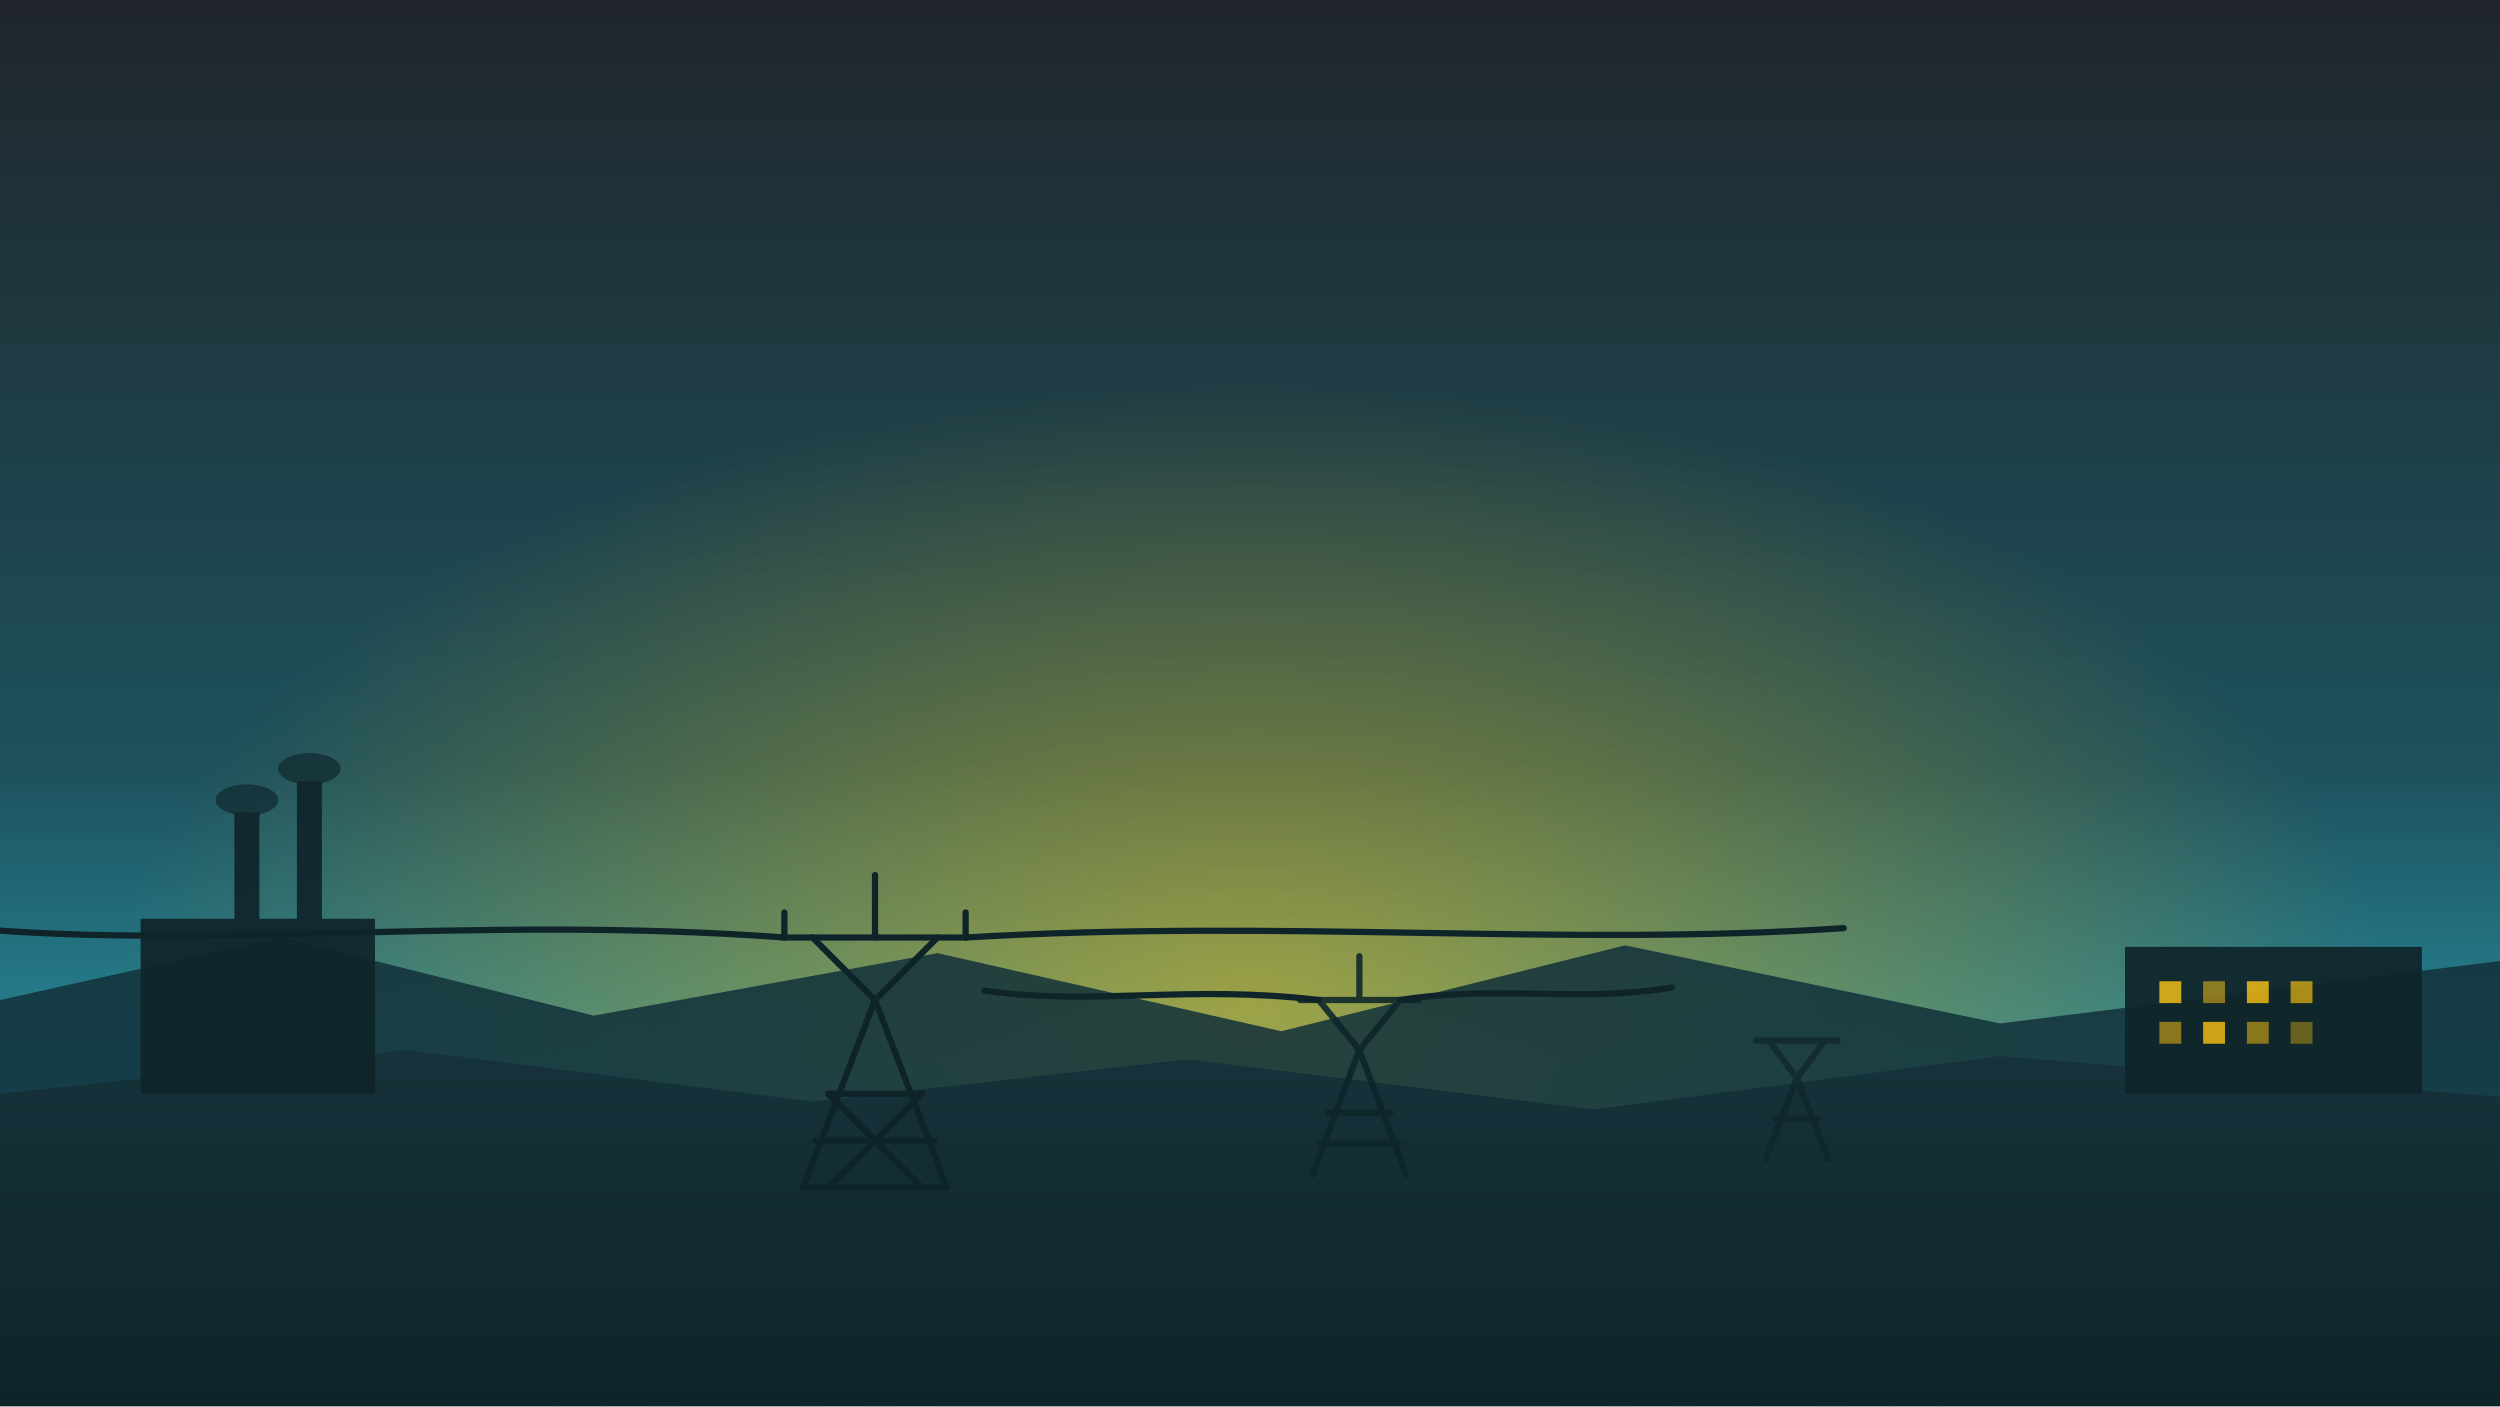
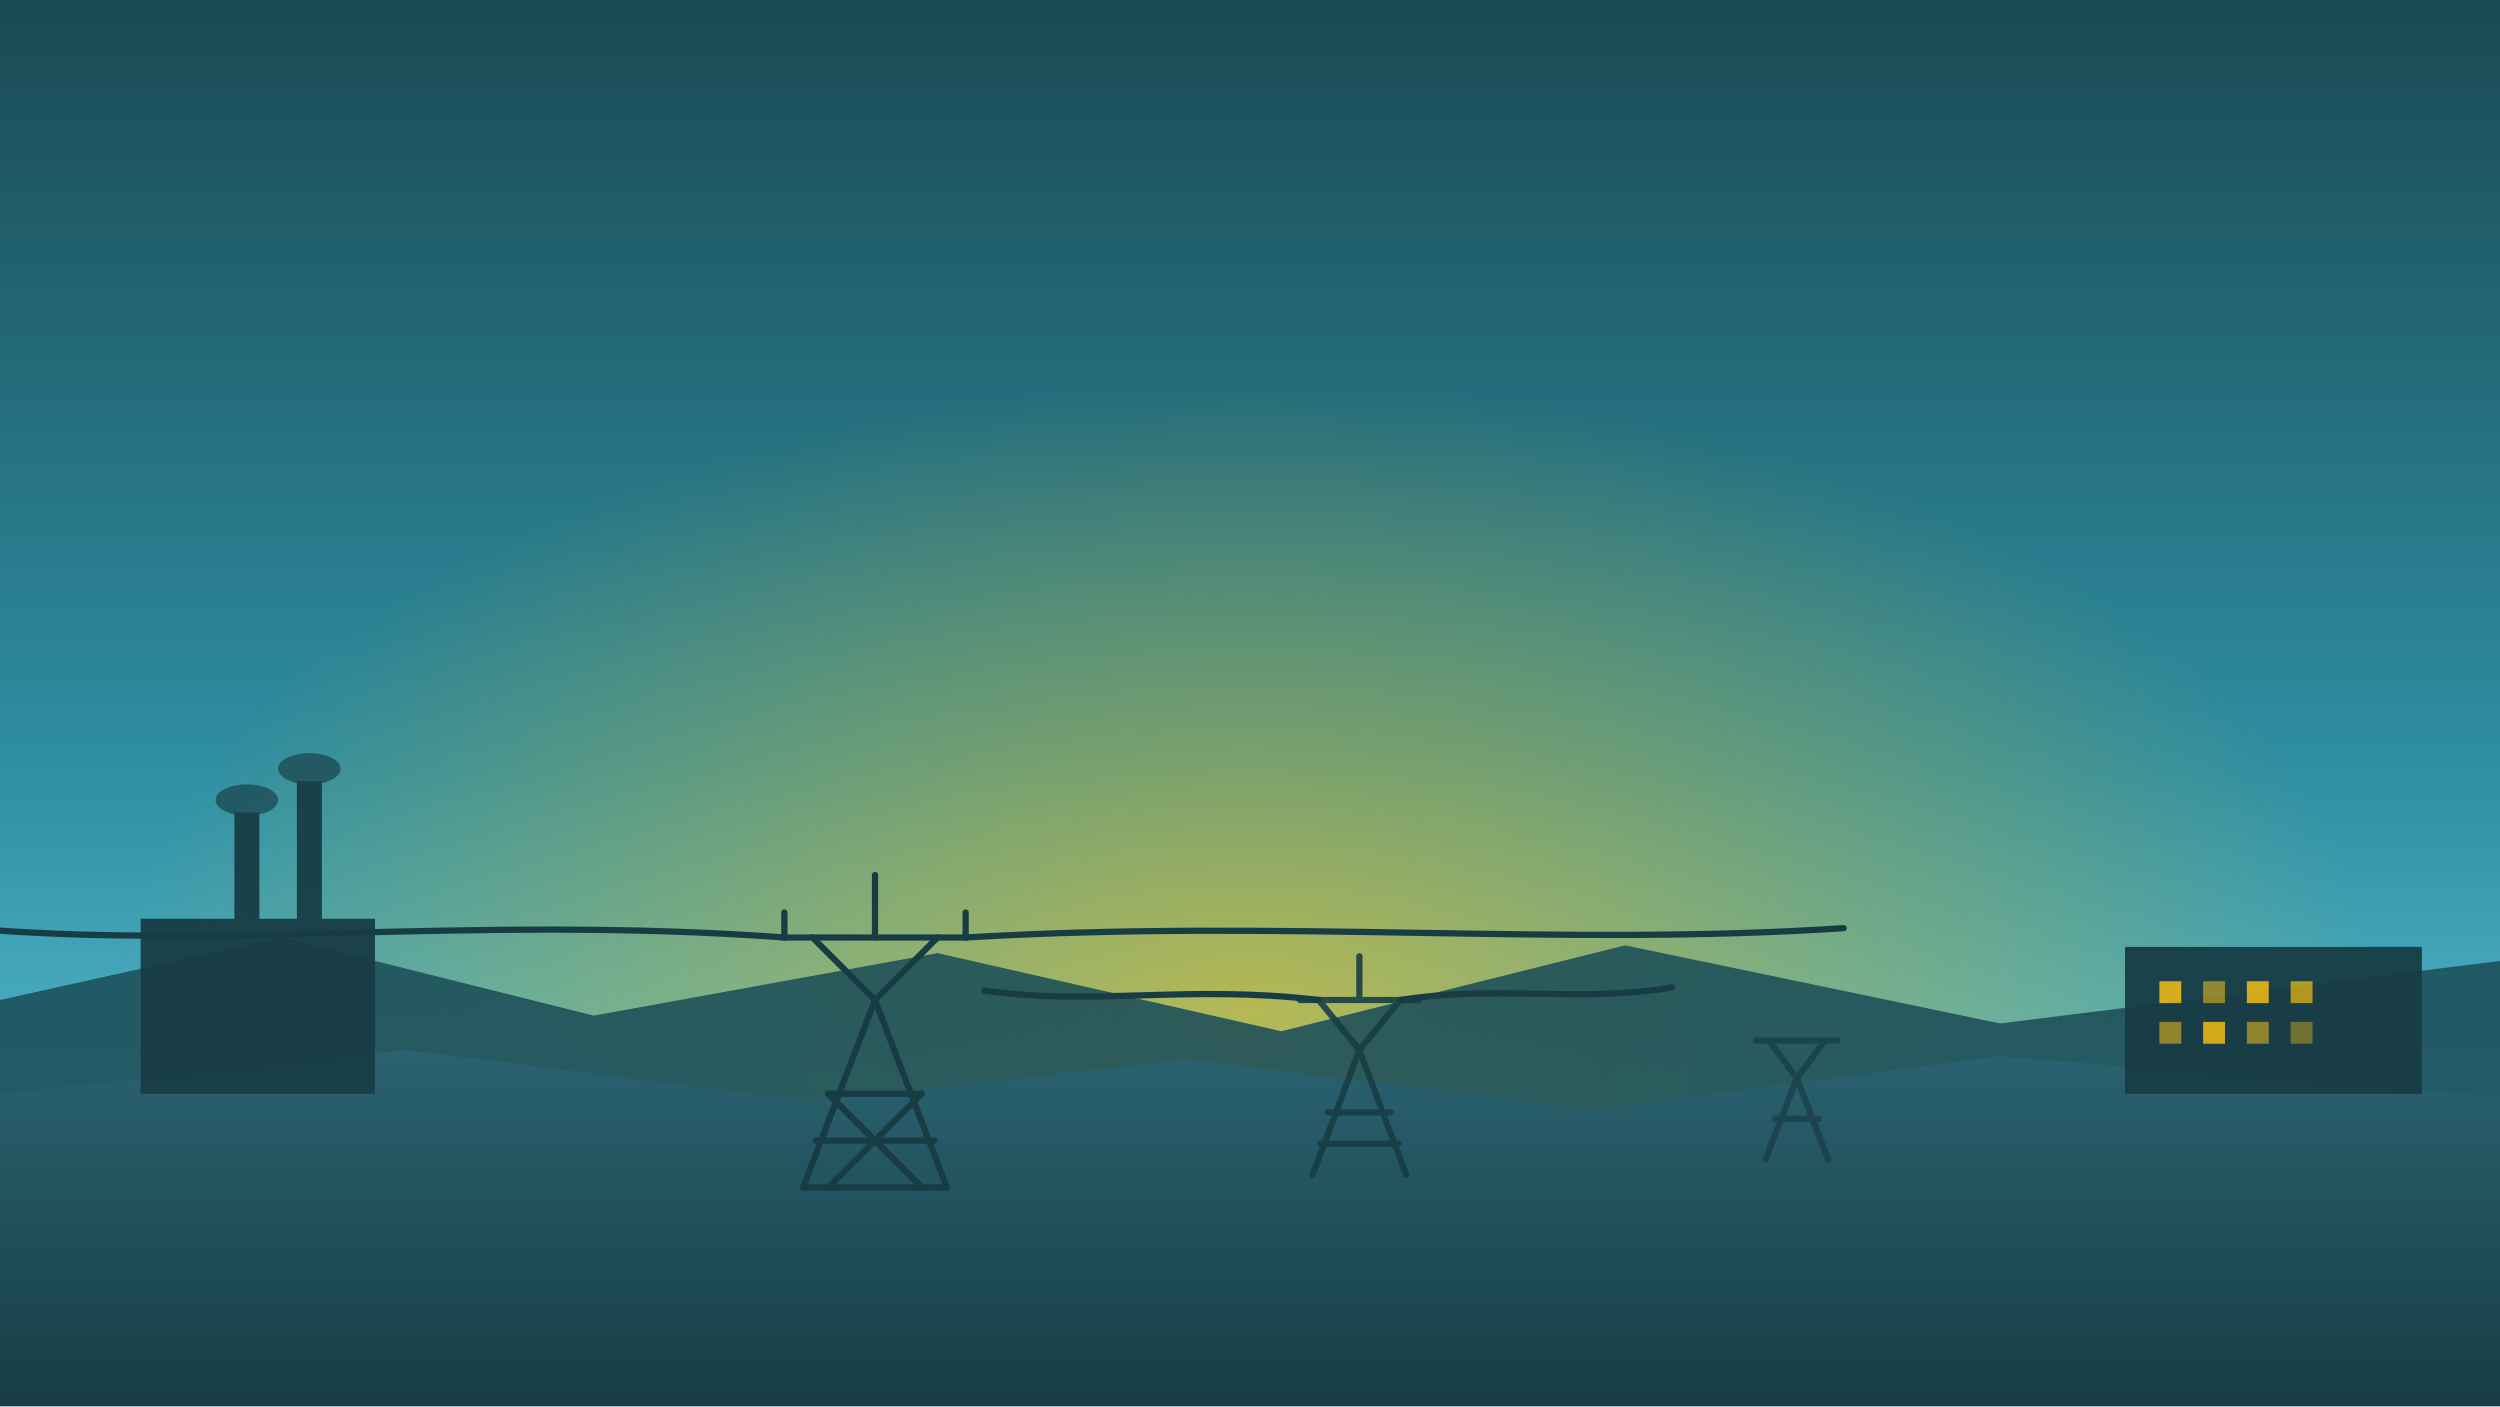
<svg xmlns="http://www.w3.org/2000/svg" viewBox="0 0 1600 900" preserveAspectRatio="xMidYMax slice">
  <defs>
    <linearGradient id="sky" x1="0" y1="0" x2="0" y2="1">
-       <stop offset="0%" stop-color="#20262b" />
-       <stop offset="55%" stop-color="#1d525e" />
-       <stop offset="100%" stop-color="#34C2D7" />
+       <stop offset="0%" stop-color="#1a4a54" />
+       <stop offset="55%" stop-color="#2f8fa3" />
+       <stop offset="100%" stop-color="#6cd6e8" />
    </linearGradient>
    <radialGradient id="glow" cx="50%" cy="72%" r="45%">
-       <stop offset="0%" stop-color="#FFC20E" stop-opacity="0.55" />
+       <stop offset="0%" stop-color="#FFC20E" stop-opacity="0.6" />
      <stop offset="100%" stop-color="#FFC20E" stop-opacity="0" />
    </radialGradient>
    <linearGradient id="ground" x1="0" y1="0" x2="0" y2="1">
-       <stop offset="0%" stop-color="#16323a" />
-       <stop offset="100%" stop-color="#0e2429" />
+       <stop offset="0%" stop-color="#2a6270" />
+       <stop offset="100%" stop-color="#173c44" />
    </linearGradient>
  </defs>
  <rect width="1600" height="900" fill="url(#sky)" />
  <rect width="1600" height="900" fill="url(#glow)" />
-   <path d="M0,640 L180,600 380,650 600,610 820,660 1040,605 1280,655 1600,615 1600,900 0,900 Z" fill="#12303a" opacity="0.85" />
+   <path d="M0,640 L180,600 380,650 600,610 820,660 1040,605 1280,655 1600,615 1600,900 0,900 Z" fill="#1c4e58" opacity="0.88" />
  <path d="M0,700 L260,672 520,705 760,678 1020,710 1280,676 1600,702 1600,900 0,900 Z" fill="url(#ground)" />
-   <g opacity="0.92">
-     <rect x="90" y="588" width="150" height="112" fill="#0e2429" />
-     <rect x="150" y="520" width="16" height="70" fill="#0e2429" />
-     <rect x="190" y="500" width="16" height="90" fill="#0e2429" />
-     <ellipse cx="158" cy="512" rx="20" ry="10" fill="#0e2429" opacity="0.7" />
-     <ellipse cx="198" cy="492" rx="20" ry="10" fill="#0e2429" opacity="0.7" />
+   <g opacity="0.94">
+     <rect x="90" y="588" width="150" height="112" fill="#173c44" />
+     <rect x="150" y="520" width="16" height="70" fill="#173c44" />
+     <rect x="190" y="500" width="16" height="90" fill="#173c44" />
+     <ellipse cx="158" cy="512" rx="20" ry="10" fill="#173c44" opacity="0.7" />
+     <ellipse cx="198" cy="492" rx="20" ry="10" fill="#173c44" opacity="0.7" />
  </g>
-   <g opacity="0.92">
-     <rect x="1360" y="606" width="190" height="94" fill="#0e2429" />
+   <g opacity="0.94">
+     <rect x="1360" y="606" width="190" height="94" fill="#173c44" />
    <rect x="1382" y="628" width="14" height="14" fill="#FFC20E" opacity="0.85" />
    <rect x="1410" y="628" width="14" height="14" fill="#FFC20E" opacity="0.55" />
    <rect x="1438" y="628" width="14" height="14" fill="#FFC20E" opacity="0.85" />
    <rect x="1382" y="654" width="14" height="14" fill="#FFC20E" opacity="0.55" />
    <rect x="1410" y="654" width="14" height="14" fill="#FFC20E" opacity="0.85" />
    <rect x="1438" y="654" width="14" height="14" fill="#FFC20E" opacity="0.55" />
    <rect x="1466" y="628" width="14" height="14" fill="#FFC20E" opacity="0.7" />
    <rect x="1466" y="654" width="14" height="14" fill="#FFC20E" opacity="0.4" />
  </g>
-   <g stroke="#0e2429" stroke-width="4" fill="none" stroke-linecap="round">
+   <g stroke="#173c44" stroke-width="4" fill="none" stroke-linecap="round">
    <g transform="translate(560,0)">
      <line x1="0" y1="640" x2="-46" y2="760" />
      <line x1="0" y1="640" x2="46" y2="760" />
      <line x1="-30" y1="700" x2="30" y2="700" />
      <line x1="-38" y1="730" x2="38" y2="730" />
      <line x1="-46" y1="760" x2="46" y2="760" />
      <line x1="-30" y1="700" x2="30" y2="760" />
      <line x1="30" y1="700" x2="-30" y2="760" />
      <line x1="-58" y1="600" x2="58" y2="600" />
      <line x1="-40" y1="600" x2="0" y2="640" />
      <line x1="40" y1="600" x2="0" y2="640" />
      <line x1="-58" y1="600" x2="-58" y2="584" />
      <line x1="58" y1="600" x2="58" y2="584" />
      <line x1="0" y1="600" x2="0" y2="560" />
    </g>
    <path d="M502,600 C300,585 120,610 -40,592" />
    <path d="M618,600 C820,588 1000,606 1180,594" />
    <g transform="translate(870,0)" opacity="0.88">
      <line x1="0" y1="672" x2="-30" y2="752" />
      <line x1="0" y1="672" x2="30" y2="752" />
      <line x1="-20" y1="712" x2="20" y2="712" />
      <line x1="-25" y1="732" x2="25" y2="732" />
      <line x1="-38" y1="640" x2="38" y2="640" />
      <line x1="-26" y1="640" x2="0" y2="672" />
      <line x1="26" y1="640" x2="0" y2="672" />
      <line x1="0" y1="640" x2="0" y2="612" />
    </g>
    <path d="M844,640 C760,630 700,644 630,634" />
    <path d="M896,640 C960,630 1010,642 1070,632" />
    <g transform="translate(1150,0)" opacity="0.72">
      <line x1="0" y1="690" x2="-20" y2="742" />
      <line x1="0" y1="690" x2="20" y2="742" />
      <line x1="-14" y1="716" x2="14" y2="716" />
      <line x1="-26" y1="666" x2="26" y2="666" />
      <line x1="-18" y1="666" x2="0" y2="690" />
      <line x1="18" y1="666" x2="0" y2="690" />
    </g>
  </g>
</svg>
